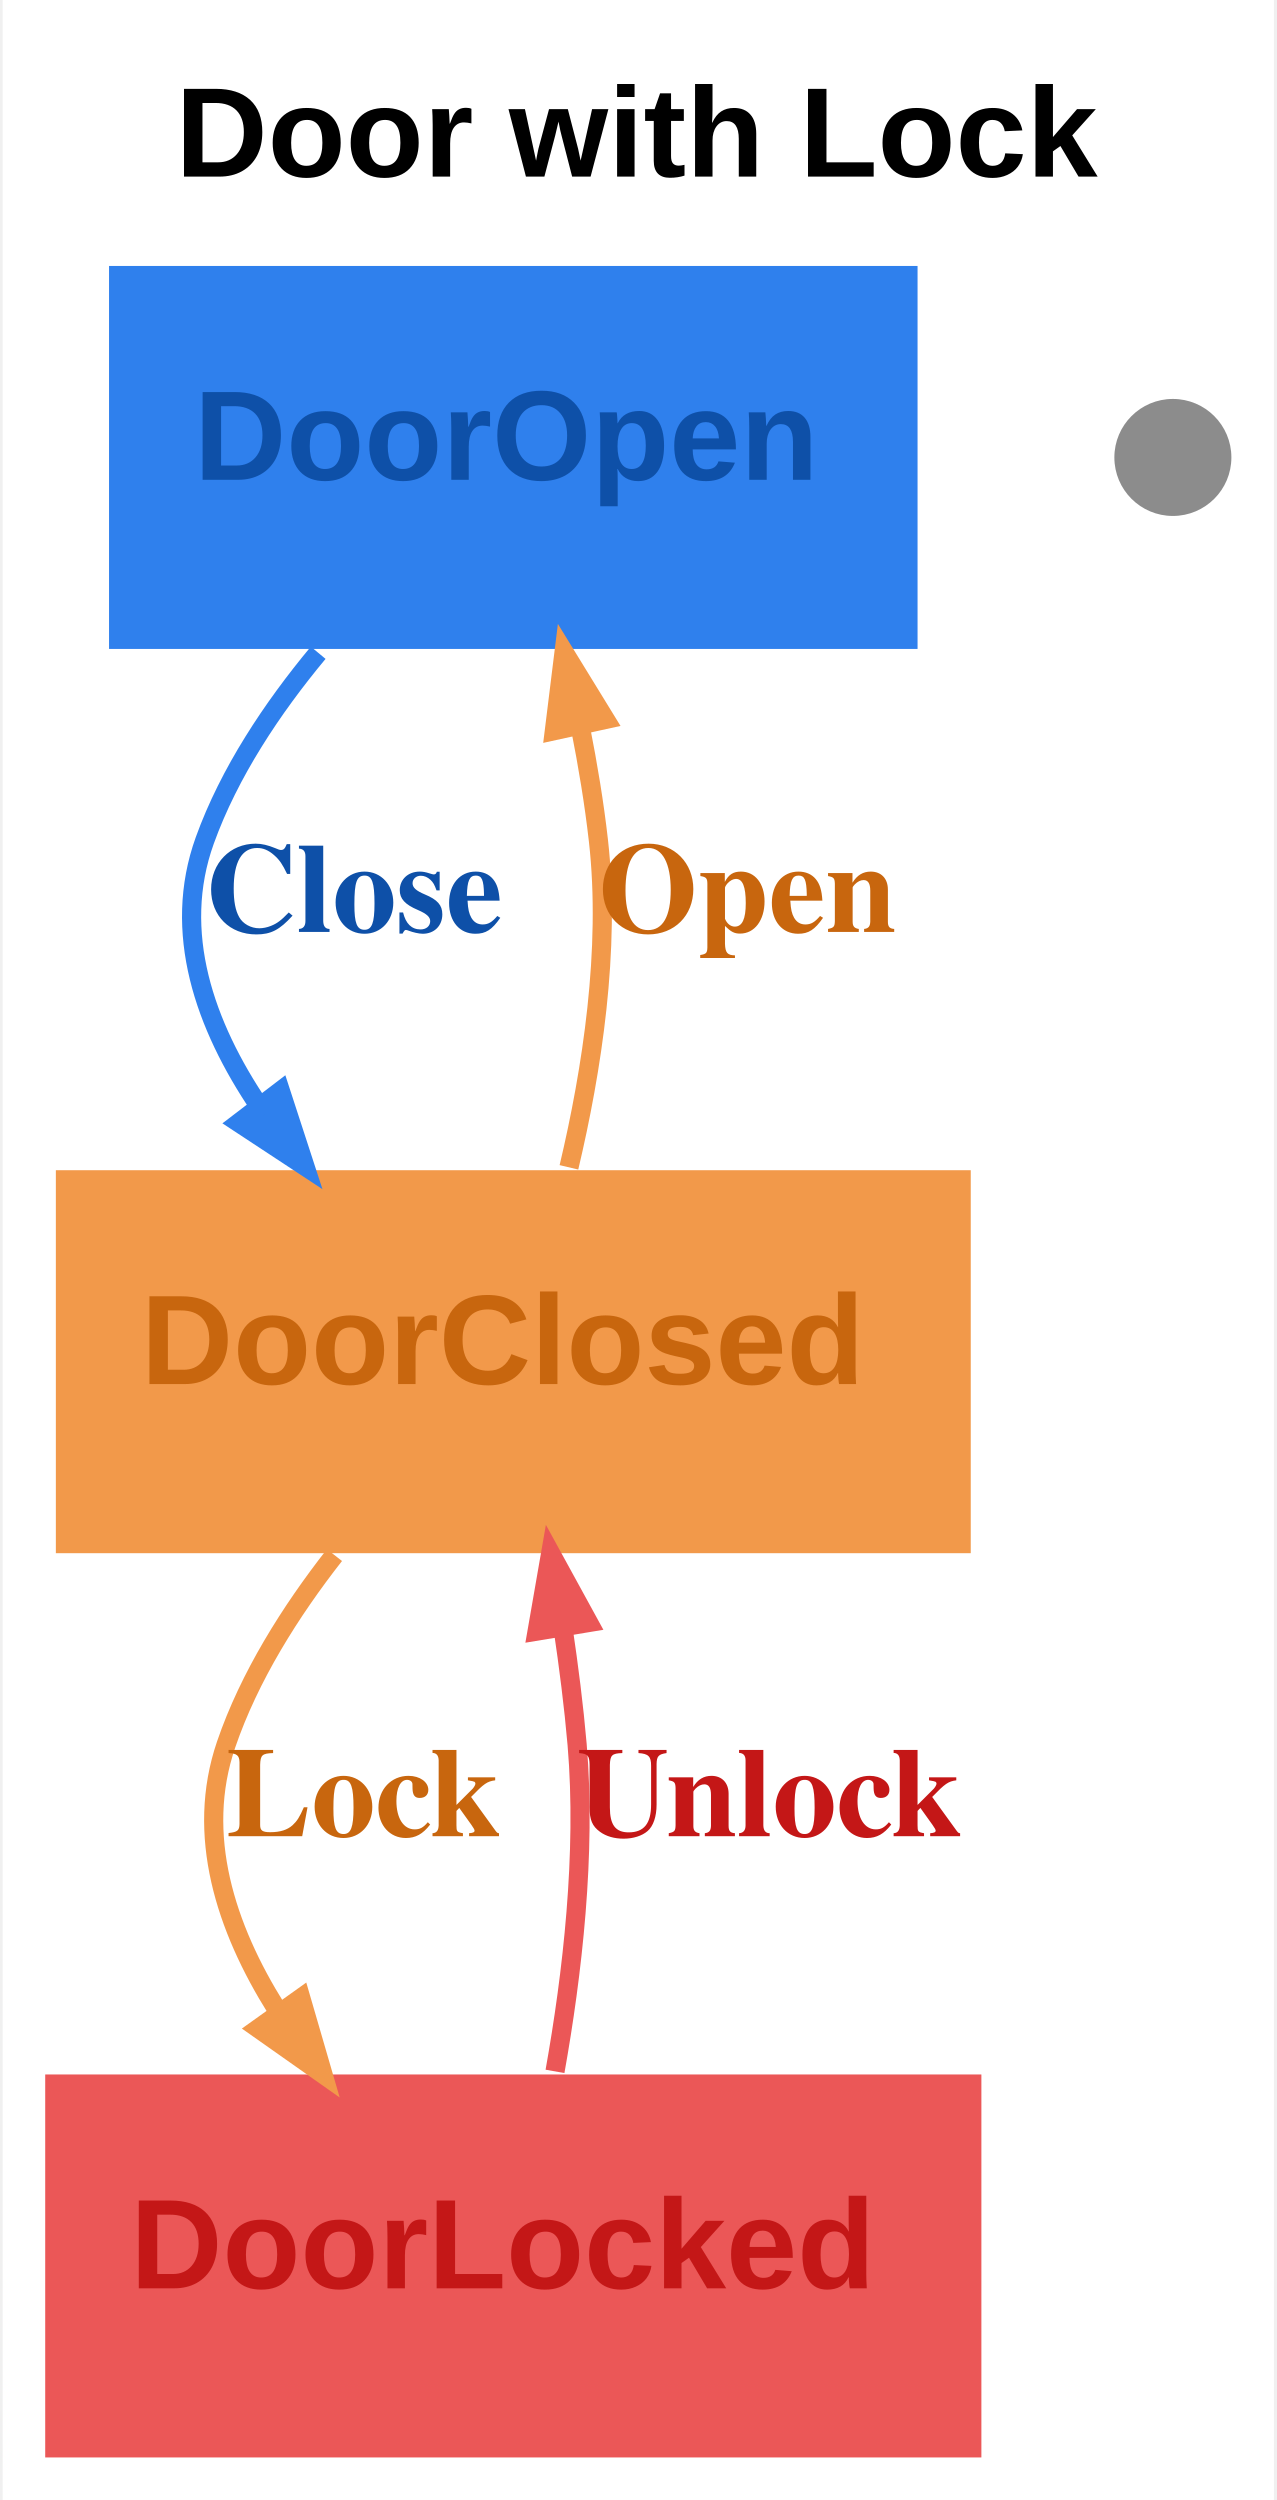
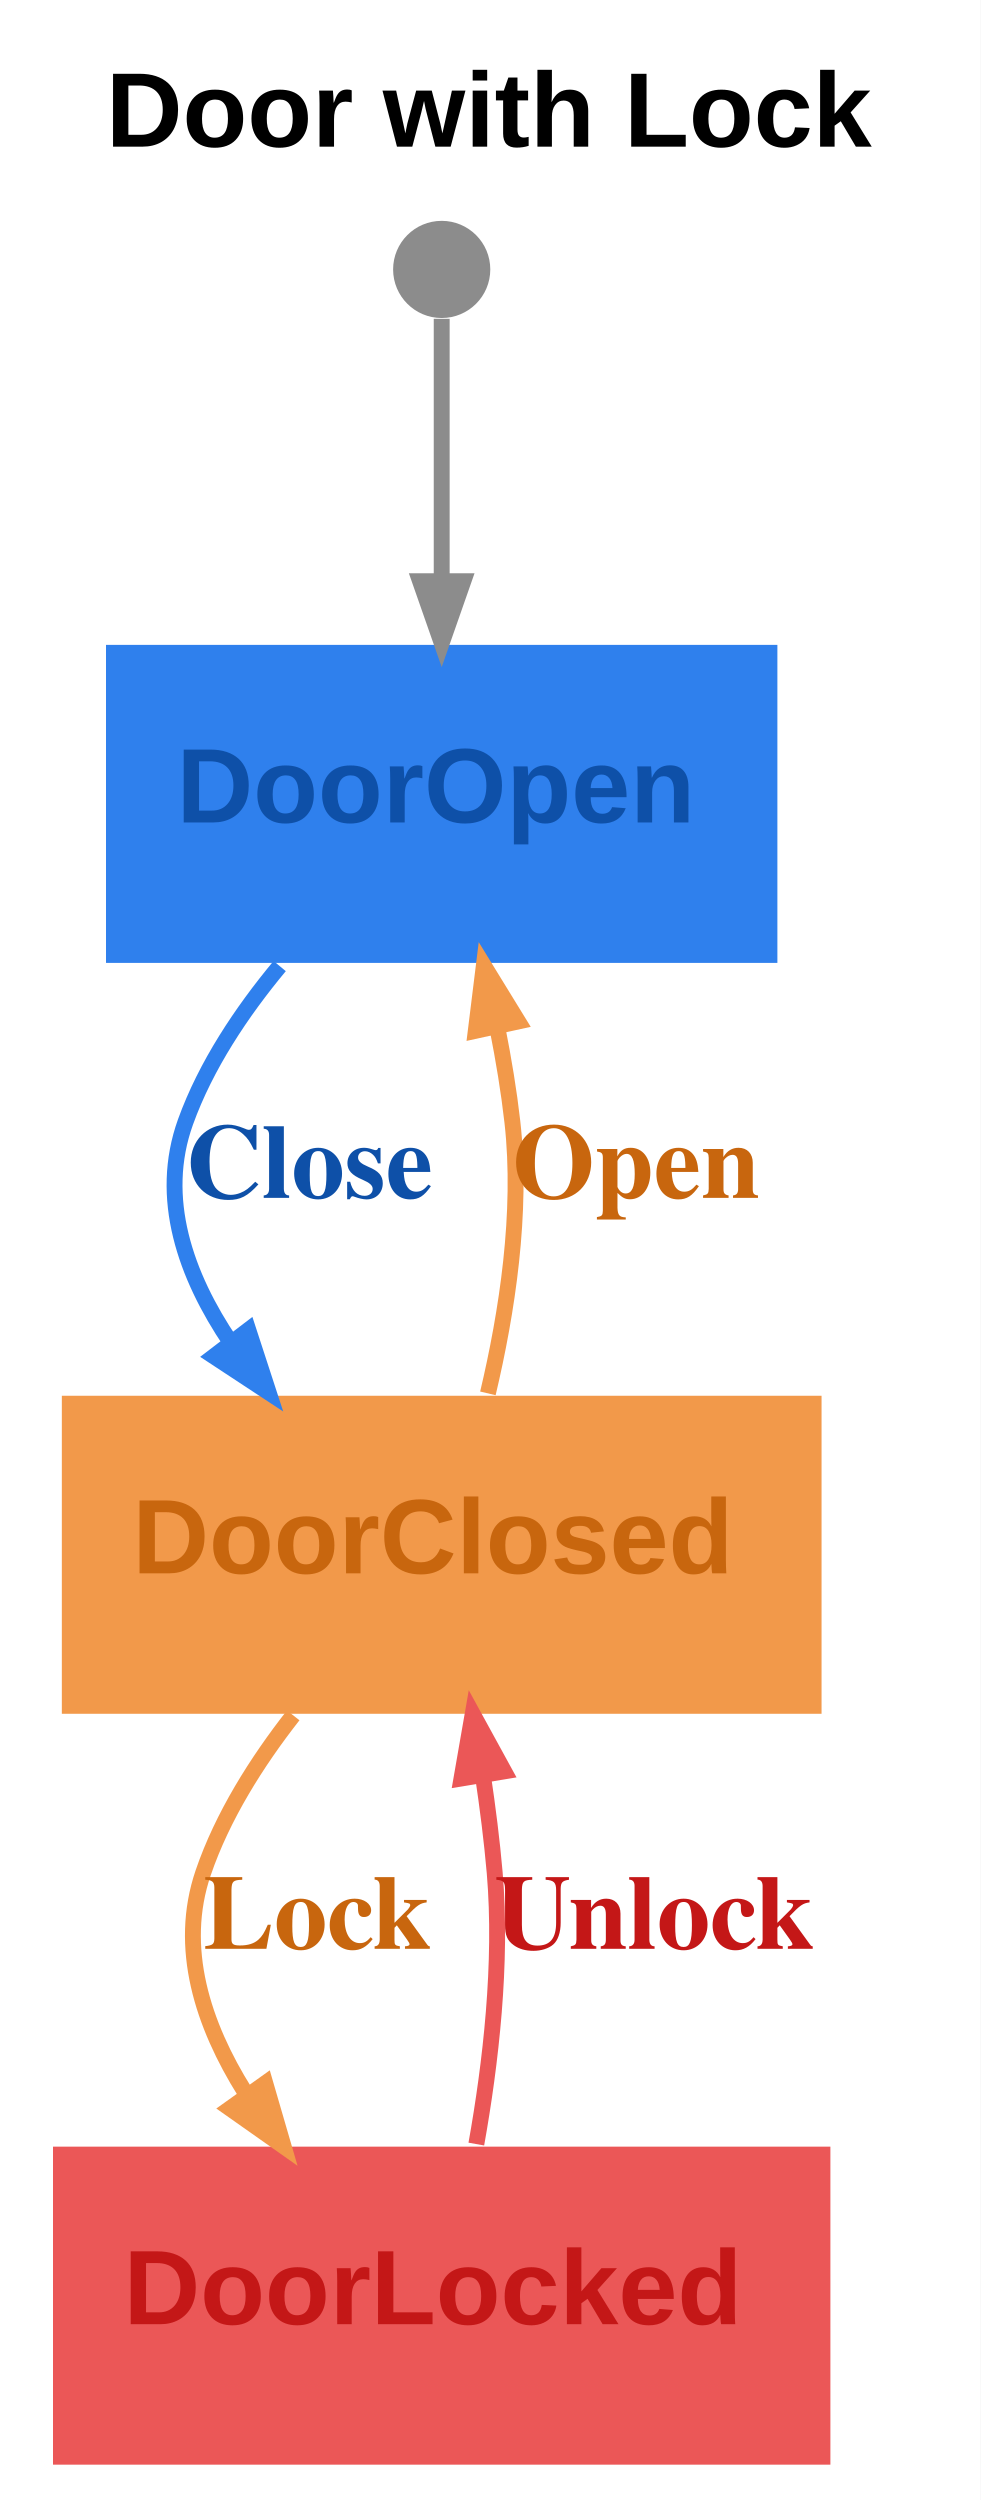
- <svg xmlns="http://www.w3.org/2000/svg" width="120pt" height="235pt" viewBox="0.00 0.00 119.50 235.00">
-   <g id="graph0" class="graph" transform="scale(1 1) rotate(0) translate(4 231)">
-     <polygon fill="white" stroke="transparent" points="-4,4 -4,-231 115.5,-231 115.5,4 -4,4" />
-     <text text-anchor="start" x="12.25" y="-214.4" font-family="Arial" font-weight="bold" font-size="12.00">Door with Lock</text>
+ <svg xmlns="http://www.w3.org/2000/svg" width="111pt" height="283pt" viewBox="0.00 0.00 111.00 283.00">
+   <g id="graph0" class="graph" transform="scale(1 1) rotate(0) translate(4 279)">
+     <polygon fill="white" stroke="transparent" points="-4,4 -4,-279 107,-279 107,4 -4,4" />
+     <text text-anchor="start" x="8" y="-262.4" font-family="Arial" font-weight="bold" font-size="12.00">Door with Lock</text>
    <g id="node1" class="node">
-       <polygon fill="#2f80ed" stroke="black" stroke-width="0" points="82,-206 6,-206 6,-170 82,-170 82,-206" />
-       <text text-anchor="start" x="14" y="-185.9" font-family="Arial" font-weight="bold" font-size="12.00" fill="#0e50a8">DoorOpen</text>
+       <polygon fill="#2f80ed" stroke="black" stroke-width="0" points="84,-206 8,-206 8,-170 84,-170 84,-206" />
+       <text text-anchor="start" x="16" y="-185.9" font-family="Arial" font-weight="bold" font-size="12.00" fill="#0e50a8">DoorOpen</text>
    </g>
    <g id="node3" class="node">
-       <polygon fill="#f2994a" stroke="black" stroke-width="0" points="87,-121 1,-121 1,-85 87,-85 87,-121" />
-       <text text-anchor="start" x="9" y="-100.9" font-family="Arial" font-weight="bold" font-size="12.00" fill="#c8660e">DoorClosed</text>
+       <polygon fill="#f2994a" stroke="black" stroke-width="0" points="89,-121 3,-121 3,-85 89,-85 89,-121" />
+       <text text-anchor="start" x="11" y="-100.9" font-family="Arial" font-weight="bold" font-size="12.00" fill="#c8660e">DoorClosed</text>
+     </g>
+     <g id="edge2" class="edge">
+       <path fill="none" stroke="#2f80ed" stroke-width="1.8" d="M27.66,-169.64C23.33,-164.43 19.3,-158.38 17,-152 13.9,-143.39 16.98,-134.63 22.14,-126.99" />
+       <polygon fill="#2f80ed" stroke="#2f80ed" stroke-width="1.8" points="24.11,-128.44 26.41,-121.38 20.21,-125.46 24.11,-128.44" />
+       <text text-anchor="start" x="17" y="-143.4" font-family="Times,serif" font-weight="bold" font-size="12.00" fill="#0e50a8">Close</text>
+     </g>
+     <g id="node2" class="node">
+       <ellipse fill="#8c8c8c" stroke="black" stroke-width="0" cx="46" cy="-248.5" rx="5.5" ry="5.5" />
    </g>
    <g id="edge1" class="edge">
-       <path fill="none" stroke="#2f80ed" stroke-width="1.8" d="M25.66,-169.64C21.33,-164.43 17.3,-158.38 15,-152 11.9,-143.39 14.98,-134.63 20.14,-126.99" />
-       <polygon fill="#2f80ed" stroke="#2f80ed" stroke-width="1.8" points="22.11,-128.44 24.41,-121.38 18.21,-125.46 22.11,-128.44" />
-       <text text-anchor="start" x="15" y="-143.4" font-family="Times,serif" font-weight="bold" font-size="12.00" fill="#0e50a8">Close</text>
+       <path fill="none" stroke="#8c8c8c" stroke-width="1.8" d="M46,-242.91C46,-236.5 46,-224.41 46,-213.3" />
+       <polygon fill="#8c8c8c" stroke="#8c8c8c" stroke-width="1.8" points="48.45,-213.21 46,-206.21 43.55,-213.21 48.45,-213.21" />
    </g>
-     <g id="node2" class="node">
-       <ellipse fill="#8c8c8c" stroke="black" stroke-width="0" cx="106" cy="-188" rx="5.5" ry="5.5" />
-     </g>
-     <g id="edge2" class="edge">
-       <path fill="none" stroke="#f2994a" stroke-width="1.8" d="M49.23,-121.27C51.39,-130.38 53.16,-141.76 52,-152 51.61,-155.46 51.01,-159.07 50.31,-162.61" />
-       <polygon fill="#f2994a" stroke="#f2994a" stroke-width="1.8" points="47.86,-162.32 48.77,-169.69 52.65,-163.37 47.86,-162.32" />
-       <text text-anchor="start" x="52" y="-143.4" font-family="Times,serif" font-weight="bold" font-size="12.00" fill="#c8660e">Open</text>
+     <g id="edge3" class="edge">
+       <path fill="none" stroke="#f2994a" stroke-width="1.8" d="M51.23,-121.27C53.39,-130.38 55.16,-141.76 54,-152 53.61,-155.46 53.01,-159.07 52.31,-162.61" />
+       <polygon fill="#f2994a" stroke="#f2994a" stroke-width="1.8" points="49.86,-162.32 50.77,-169.69 54.65,-163.37 49.86,-162.32" />
+       <text text-anchor="start" x="54" y="-143.4" font-family="Times,serif" font-weight="bold" font-size="12.00" fill="#c8660e">Open</text>
    </g>
    <g id="node4" class="node">
-       <polygon fill="#eb5757" stroke="black" stroke-width="0" points="88,-36 0,-36 0,0 88,0 88,-36" />
-       <text text-anchor="start" x="8" y="-15.9" font-family="Arial" font-weight="bold" font-size="12.00" fill="#c41717">DoorLocked</text>
-     </g>
-     <g id="edge3" class="edge">
-       <path fill="none" stroke="#f2994a" stroke-width="1.8" d="M27.19,-84.82C23.05,-79.53 19.18,-73.39 17,-67 14.11,-58.52 16.95,-49.81 21.73,-42.18" />
-       <polygon fill="#f2994a" stroke="#f2994a" stroke-width="1.8" points="24.03,-43.17 26.1,-36.05 20.04,-40.32 24.03,-43.17" />
-       <text text-anchor="start" x="17" y="-58.4" font-family="Times,serif" font-weight="bold" font-size="12.00" fill="#c8660e">Lock</text>
+       <polygon fill="#eb5757" stroke="black" stroke-width="0" points="90,-36 2,-36 2,0 90,0 90,-36" />
+       <text text-anchor="start" x="10" y="-15.9" font-family="Arial" font-weight="bold" font-size="12.00" fill="#c41717">DoorLocked</text>
    </g>
    <g id="edge4" class="edge">
-       <path fill="none" stroke="#eb5757" stroke-width="1.8" d="M47.92,-36.29C49.55,-45.41 50.87,-56.79 50,-67 49.69,-70.59 49.21,-74.37 48.66,-78.06" />
-       <polygon fill="#eb5757" stroke="#eb5757" stroke-width="1.8" points="46.24,-77.68 47.51,-84.98 51.07,-78.48 46.24,-77.68" />
-       <text text-anchor="start" x="50" y="-58.4" font-family="Times,serif" font-weight="bold" font-size="12.00" fill="#c41717">Unlock</text>
+       <path fill="none" stroke="#f2994a" stroke-width="1.8" d="M29.19,-84.82C25.05,-79.53 21.18,-73.39 19,-67 16.11,-58.52 18.95,-49.81 23.73,-42.18" />
+       <polygon fill="#f2994a" stroke="#f2994a" stroke-width="1.8" points="26.03,-43.17 28.1,-36.05 22.04,-40.32 26.03,-43.17" />
+       <text text-anchor="start" x="19" y="-58.4" font-family="Times,serif" font-weight="bold" font-size="12.00" fill="#c8660e">Lock</text>
+     </g>
+     <g id="edge5" class="edge">
+       <path fill="none" stroke="#eb5757" stroke-width="1.8" d="M49.92,-36.29C51.55,-45.41 52.87,-56.79 52,-67 51.69,-70.59 51.21,-74.37 50.66,-78.06" />
+       <polygon fill="#eb5757" stroke="#eb5757" stroke-width="1.8" points="48.24,-77.68 49.51,-84.98 53.07,-78.48 48.24,-77.68" />
+       <text text-anchor="start" x="52" y="-58.4" font-family="Times,serif" font-weight="bold" font-size="12.00" fill="#c41717">Unlock</text>
    </g>
  </g>
</svg>
